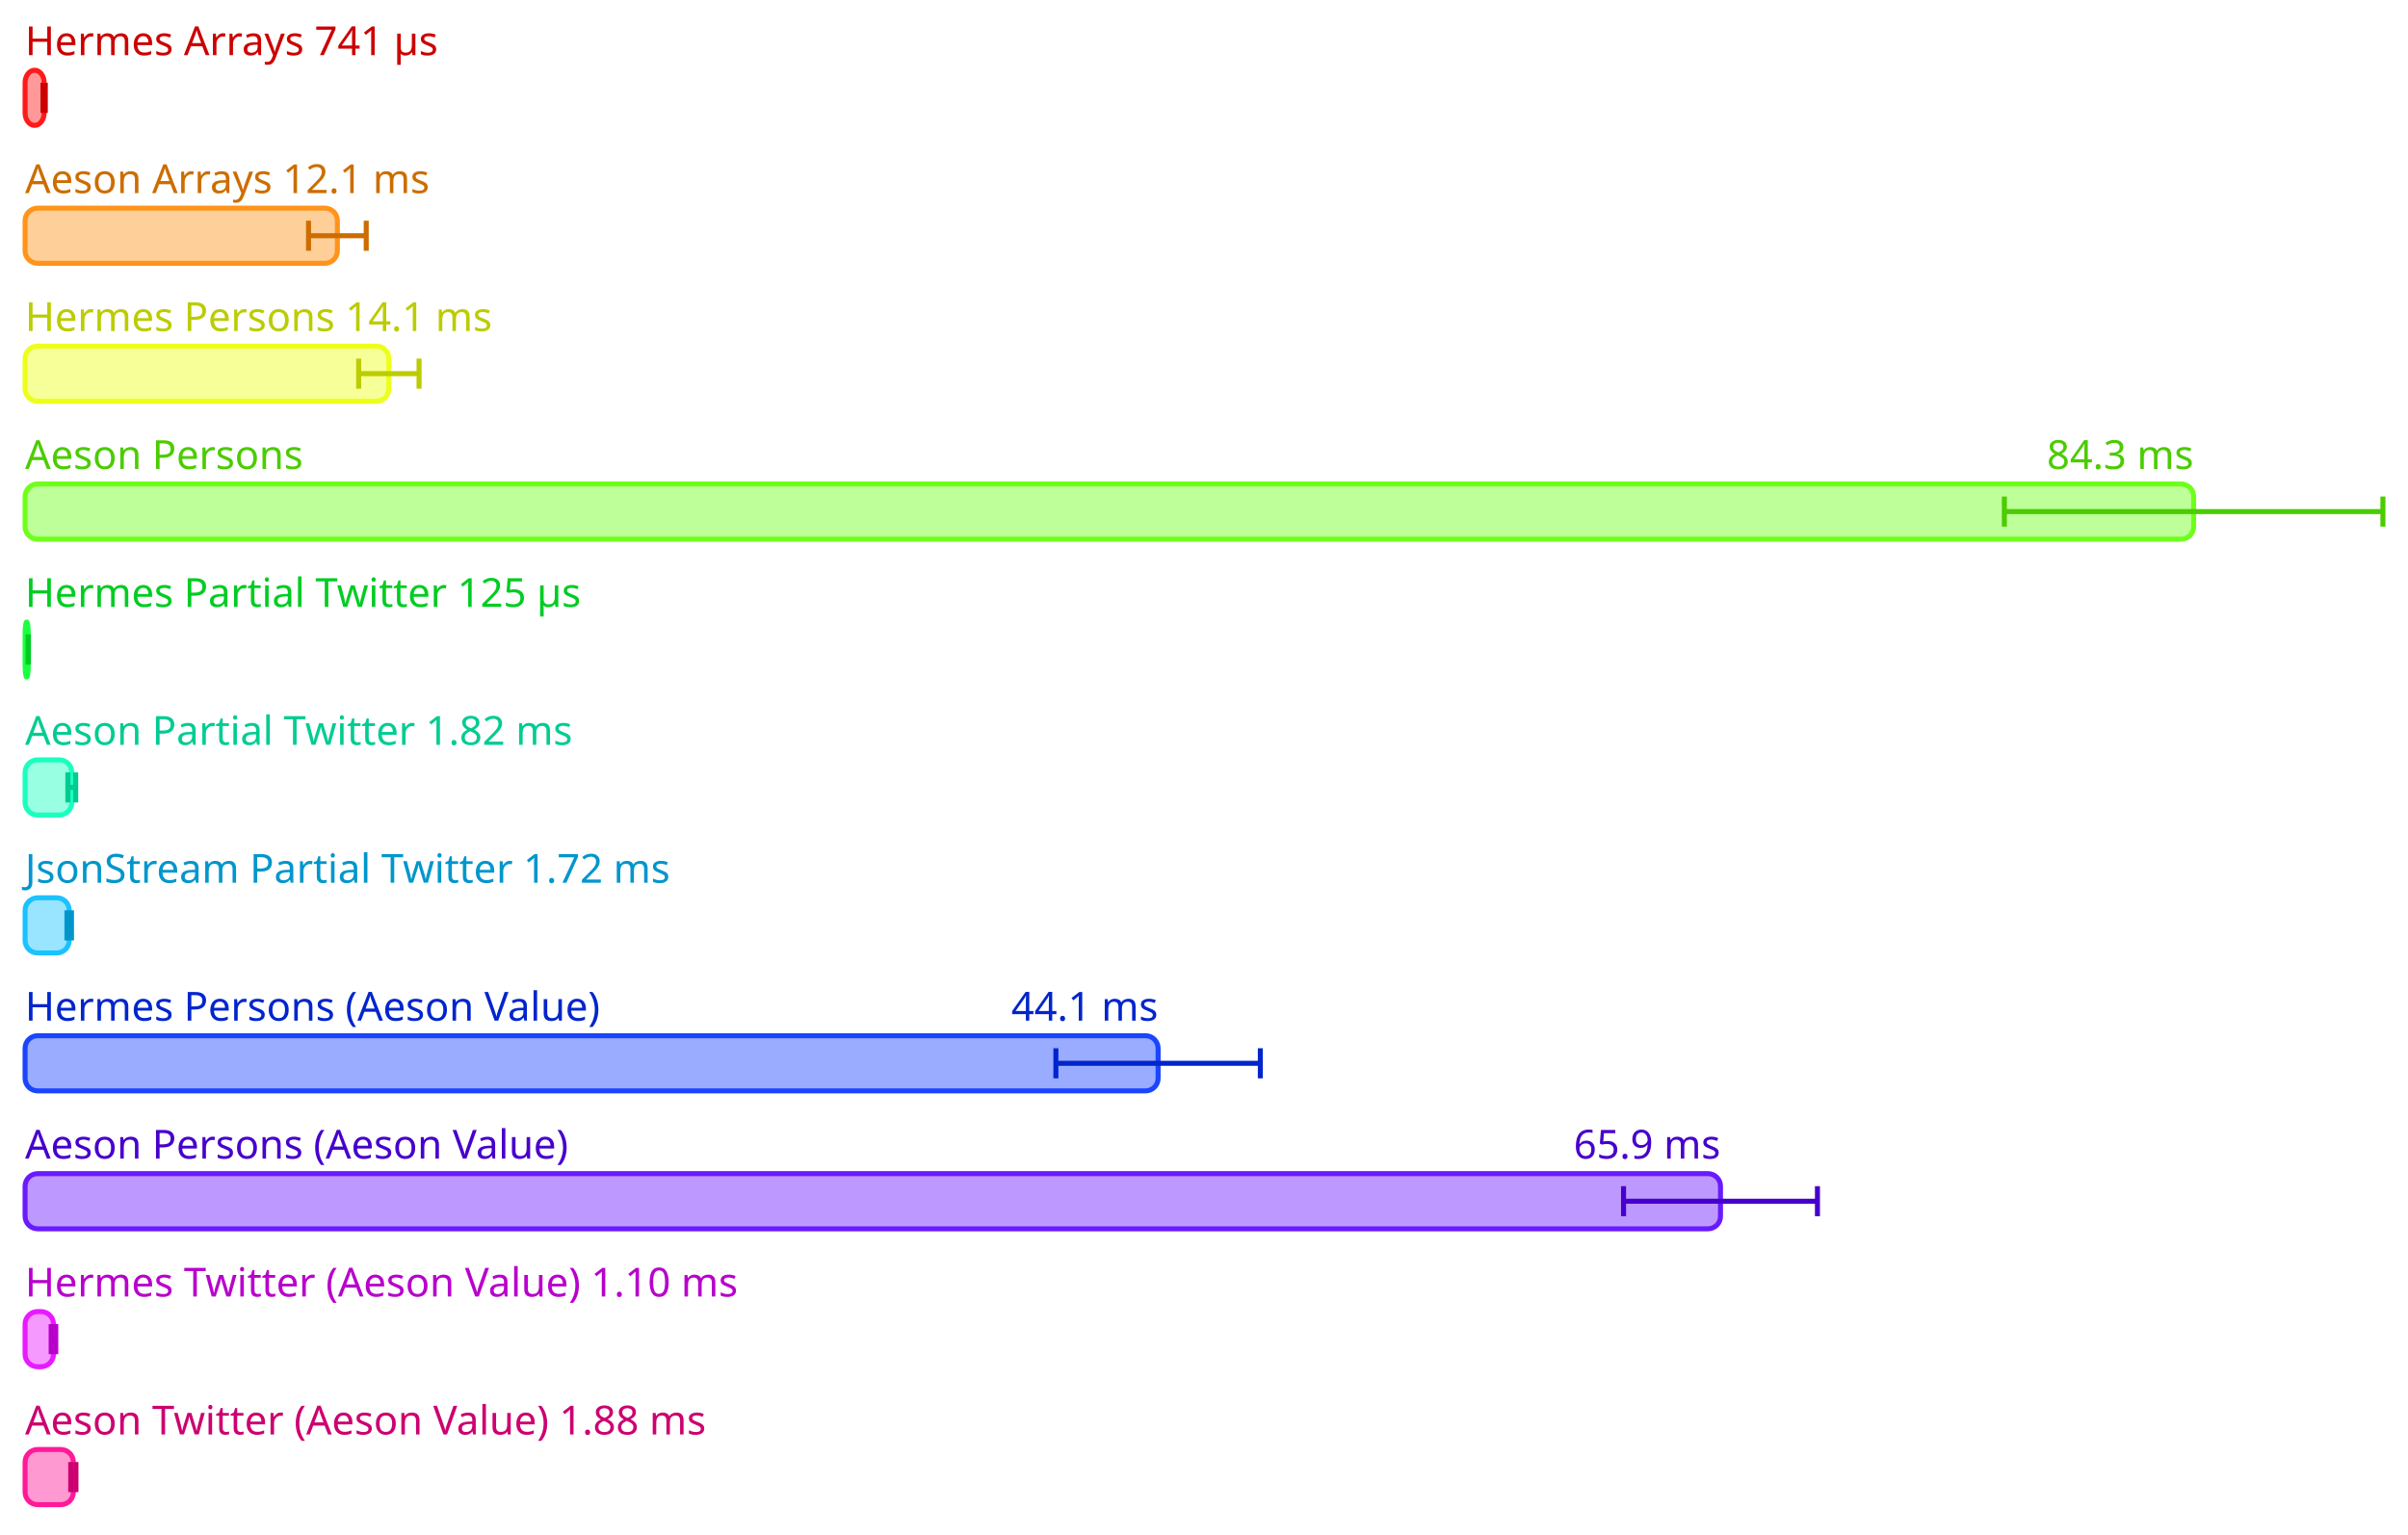
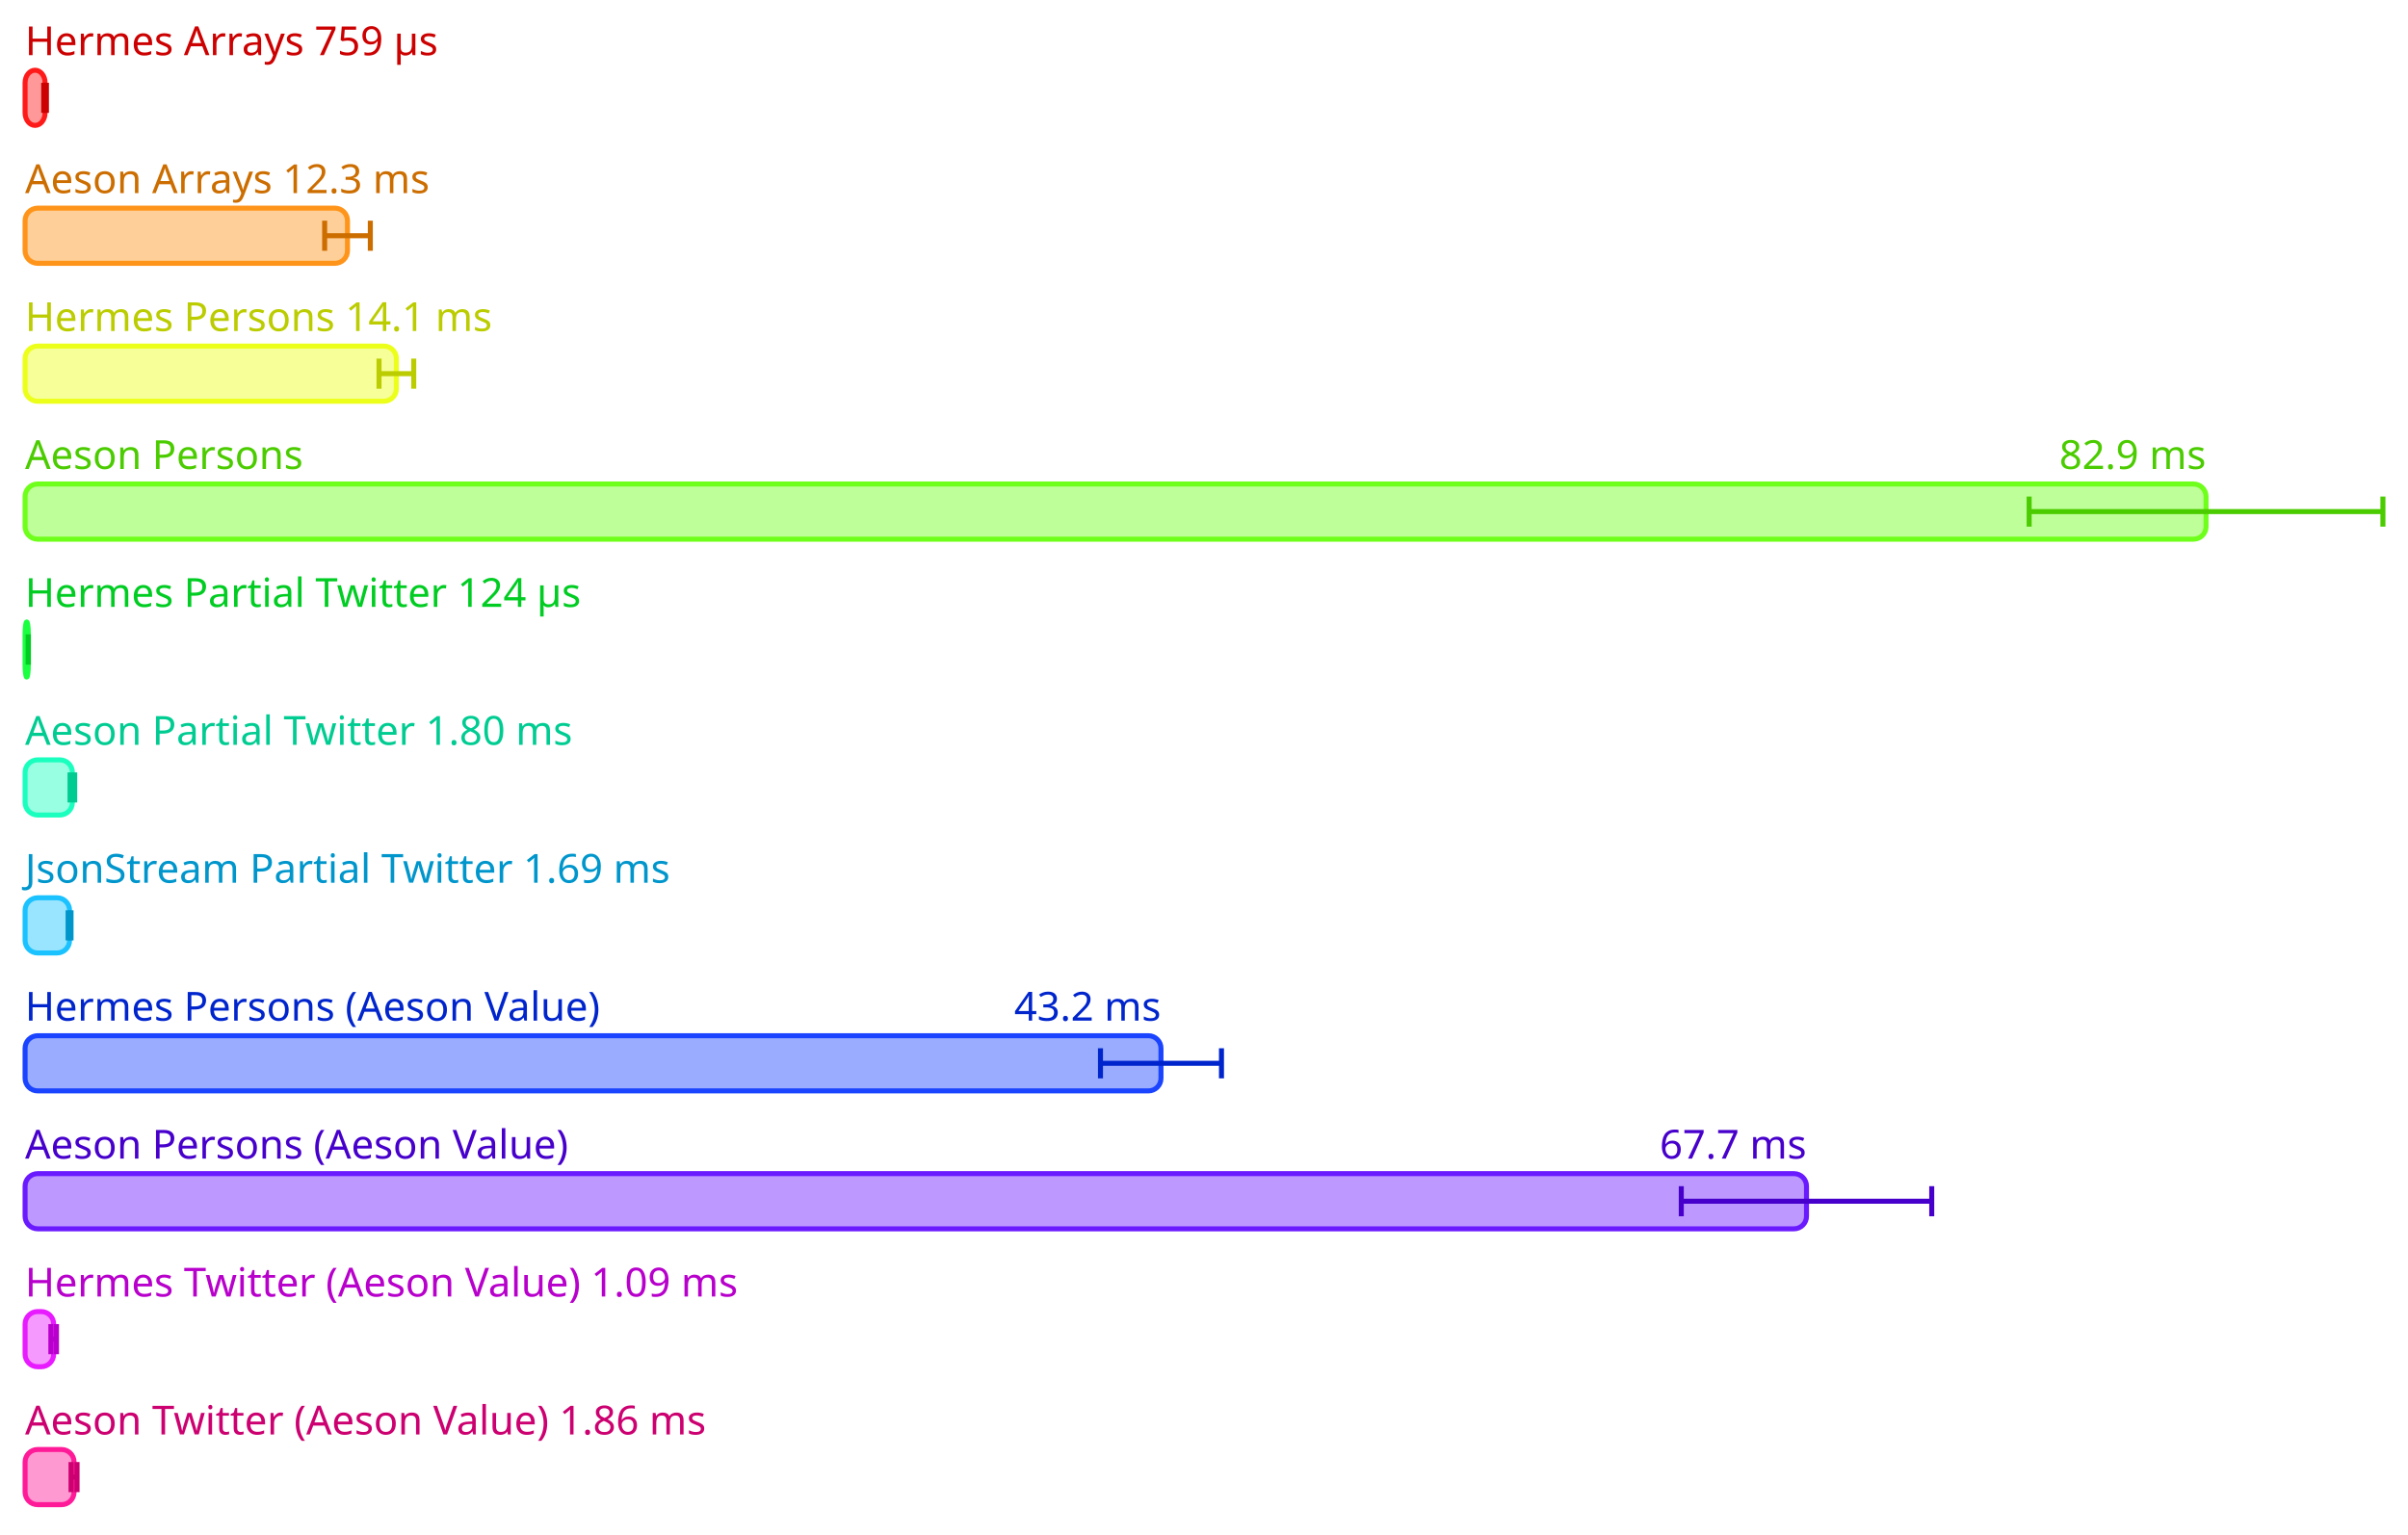
<svg xmlns="http://www.w3.org/2000/svg" height="612" width="960.0" font-size="16" font-family="sans-serif" stroke-width="2">
  <g transform="translate(10.0 0)">
-     <text fill="hsl(0, 100%, 40%)" y="22">Hermes Arrays 741  μs</text>
+     <text fill="hsl(0, 100%, 40%)" y="22">Hermes Arrays 759  μs</text>
    <g>
-       <rect y="28" rx="5" height="22" width="7.6" fill="hsl(0, 100%, 80%)" stroke="hsl(0, 100%, 55%)" />
+       <rect y="28" rx="5" height="22" width="7.962" fill="hsl(0, 100%, 80%)" stroke="hsl(0, 100%, 55%)" />
      <g stroke="hsl(0, 100%, 40%)">
-         <line x1="7.147" x2="8.053" y1="39" y2="39" />
-         <line x1="7.147" x2="7.147" y1="33" y2="45" />
-         <line x1="8.053" x2="8.053" y1="33" y2="45" />
+         <line x1="7.424" x2="8.501" y1="39" y2="39" />
+         <line x1="7.424" x2="7.424" y1="33" y2="45" />
+         <line x1="8.501" x2="8.501" y1="33" y2="45" />
      </g>
    </g>
-     <text fill="hsl(32, 100%, 40%)" y="77">Aeson Arrays 12.1 ms</text>
+     <text fill="hsl(32, 100%, 40%)" y="77">Aeson Arrays 12.3 ms</text>
    <g>
-       <rect y="83" rx="5" height="22" width="124.504" fill="hsl(32, 100%, 80%)" stroke="hsl(32, 100%, 55%)" />
+       <rect y="83" rx="5" height="22" width="128.532" fill="hsl(32, 100%, 80%)" stroke="hsl(32, 100%, 55%)" />
      <g stroke="hsl(32, 100%, 40%)">
-         <line x1="113.003" x2="136.004" y1="94" y2="94" />
-         <line x1="113.003" x2="113.003" y1="88" y2="100" />
-         <line x1="136.004" x2="136.004" y1="88" y2="100" />
+         <line x1="119.429" x2="137.636" y1="94" y2="94" />
+         <line x1="119.429" x2="119.429" y1="88" y2="100" />
+         <line x1="137.636" x2="137.636" y1="88" y2="100" />
      </g>
    </g>
    <text fill="hsl(65, 100%, 40%)" y="132">Hermes Persons 14.1 ms</text>
    <g>
-       <rect y="138" rx="5" height="22" width="145.033" fill="hsl(65, 100%, 80%)" stroke="hsl(65, 100%, 55%)" />
+       <rect y="138" rx="5" height="22" width="148.023" fill="hsl(65, 100%, 80%)" stroke="hsl(65, 100%, 55%)" />
      <g stroke="hsl(65, 100%, 40%)">
-         <line x1="132.997" x2="157.068" y1="149" y2="149" />
-         <line x1="132.997" x2="132.997" y1="143" y2="155" />
-         <line x1="157.068" x2="157.068" y1="143" y2="155" />
+         <line x1="141.103" x2="154.943" y1="149" y2="149" />
+         <line x1="141.103" x2="141.103" y1="143" y2="155" />
+         <line x1="154.943" x2="154.943" y1="143" y2="155" />
      </g>
    </g>
    <g fill="hsl(98, 100%, 40%)">
      <text y="187">Aeson Persons</text>
-       <text y="187" x="864.54" text-anchor="end">84.3 ms</text>
+       <text y="187" x="869.484" text-anchor="end">82.9 ms</text>
    </g>
    <g>
-       <rect y="193" rx="5" height="22" width="864.54" fill="hsl(98, 100%, 80%)" stroke="hsl(98, 100%, 55%)" />
+       <rect y="193" rx="5" height="22" width="869.484" fill="hsl(98, 100%, 80%)" stroke="hsl(98, 100%, 55%)" />
      <g stroke="hsl(98, 100%, 40%)">
-         <line x1="789.08" x2="940.0" y1="204" y2="204" />
-         <line x1="789.08" x2="789.08" y1="198" y2="210" />
+         <line x1="798.967" x2="940.0" y1="204" y2="204" />
+         <line x1="798.967" x2="798.967" y1="198" y2="210" />
        <line x1="940.0" x2="940.0" y1="198" y2="210" />
      </g>
    </g>
-     <text fill="hsl(130, 100%, 40%)" y="242">Hermes Partial Twitter 125  μs</text>
+     <text fill="hsl(130, 100%, 40%)" y="242">Hermes Partial Twitter 124  μs</text>
    <g>
-       <rect y="248" rx="5" height="22" width="1.279" fill="hsl(130, 100%, 80%)" stroke="hsl(130, 100%, 55%)" />
+       <rect y="248" rx="5" height="22" width="1.295" fill="hsl(130, 100%, 80%)" stroke="hsl(130, 100%, 55%)" />
      <g stroke="hsl(130, 100%, 40%)">
-         <line x1="1.211" x2="1.346" y1="259" y2="259" />
-         <line x1="1.211" x2="1.211" y1="253" y2="265" />
-         <line x1="1.346" x2="1.346" y1="253" y2="265" />
+         <line x1="1.261" x2="1.329" y1="259" y2="259" />
+         <line x1="1.261" x2="1.261" y1="253" y2="265" />
+         <line x1="1.329" x2="1.329" y1="253" y2="265" />
      </g>
    </g>
-     <text fill="hsl(163, 100%, 40%)" y="297">Aeson Partial Twitter 1.82 ms</text>
+     <text fill="hsl(163, 100%, 40%)" y="297">Aeson Partial Twitter 1.80 ms</text>
    <g>
-       <rect y="303" rx="5" height="22" width="18.612" fill="hsl(163, 100%, 80%)" stroke="hsl(163, 100%, 55%)" />
+       <rect y="303" rx="5" height="22" width="18.85" fill="hsl(163, 100%, 80%)" stroke="hsl(163, 100%, 55%)" />
      <g stroke="hsl(163, 100%, 40%)">
-         <line x1="17.048" x2="20.177" y1="314" y2="314" />
-         <line x1="17.048" x2="17.048" y1="308" y2="320" />
-         <line x1="20.177" x2="20.177" y1="308" y2="320" />
+         <line x1="17.917" x2="19.783" y1="314" y2="314" />
+         <line x1="17.917" x2="17.917" y1="308" y2="320" />
+         <line x1="19.783" x2="19.783" y1="308" y2="320" />
      </g>
    </g>
-     <text fill="hsl(196, 100%, 40%)" y="352">JsonStream Partial Twitter 1.72 ms</text>
+     <text fill="hsl(196, 100%, 40%)" y="352">JsonStream Partial Twitter 1.69 ms</text>
    <g>
-       <rect y="358" rx="5" height="22" width="17.598" fill="hsl(196, 100%, 80%)" stroke="hsl(196, 100%, 55%)" />
+       <rect y="358" rx="5" height="22" width="17.733" fill="hsl(196, 100%, 80%)" stroke="hsl(196, 100%, 55%)" />
      <g stroke="hsl(196, 100%, 40%)">
-         <line x1="16.696" x2="18.501" y1="369" y2="369" />
-         <line x1="16.696" x2="16.696" y1="363" y2="375" />
-         <line x1="18.501" x2="18.501" y1="363" y2="375" />
+         <line x1="17.147" x2="18.319" y1="369" y2="369" />
+         <line x1="17.147" x2="17.147" y1="363" y2="375" />
+         <line x1="18.319" x2="18.319" y1="363" y2="375" />
      </g>
    </g>
    <g fill="hsl(229, 100%, 40%)">
      <text y="407">Hermes Persons (Aeson Value)</text>
-       <text y="407" x="451.701" text-anchor="end">44.1 ms</text>
+       <text y="407" x="452.847" text-anchor="end">43.2 ms</text>
    </g>
    <g>
-       <rect y="413" rx="5" height="22" width="451.701" fill="hsl(229, 100%, 80%)" stroke="hsl(229, 100%, 55%)" />
+       <rect y="413" rx="5" height="22" width="452.847" fill="hsl(229, 100%, 80%)" stroke="hsl(229, 100%, 55%)" />
      <g stroke="hsl(229, 100%, 40%)">
-         <line x1="410.946" x2="492.457" y1="424" y2="424" />
-         <line x1="410.946" x2="410.946" y1="418" y2="430" />
-         <line x1="492.457" x2="492.457" y1="418" y2="430" />
+         <line x1="428.729" x2="476.966" y1="424" y2="424" />
+         <line x1="428.729" x2="428.729" y1="418" y2="430" />
+         <line x1="476.966" x2="476.966" y1="418" y2="430" />
      </g>
    </g>
    <g fill="hsl(261, 100%, 40%)">
      <text y="462">Aeson Persons (Aeson Value)</text>
-       <text y="462" x="675.911" text-anchor="end">65.9 ms</text>
+       <text y="462" x="710.201" text-anchor="end">67.7 ms</text>
    </g>
    <g>
-       <rect y="468" rx="5" height="22" width="675.911" fill="hsl(261, 100%, 80%)" stroke="hsl(261, 100%, 55%)" />
+       <rect y="468" rx="5" height="22" width="710.201" fill="hsl(261, 100%, 80%)" stroke="hsl(261, 100%, 55%)" />
      <g stroke="hsl(261, 100%, 40%)">
-         <line x1="637.261" x2="714.561" y1="479" y2="479" />
-         <line x1="637.261" x2="637.261" y1="473" y2="485" />
-         <line x1="714.561" x2="714.561" y1="473" y2="485" />
+         <line x1="660.277" x2="760.125" y1="479" y2="479" />
+         <line x1="660.277" x2="660.277" y1="473" y2="485" />
+         <line x1="760.125" x2="760.125" y1="473" y2="485" />
      </g>
    </g>
-     <text fill="hsl(294, 100%, 40%)" y="517">Hermes Twitter (Aeson Value) 1.10 ms</text>
+     <text fill="hsl(294, 100%, 40%)" y="517">Hermes Twitter (Aeson Value) 1.09 ms</text>
    <g>
-       <rect y="523" rx="5" height="22" width="11.316" fill="hsl(294, 100%, 80%)" stroke="hsl(294, 100%, 55%)" />
+       <rect y="523" rx="5" height="22" width="11.394" fill="hsl(294, 100%, 80%)" stroke="hsl(294, 100%, 55%)" />
      <g stroke="hsl(294, 100%, 40%)">
-         <line x1="10.397" x2="12.235" y1="534" y2="534" />
-         <line x1="10.397" x2="10.397" y1="528" y2="540" />
-         <line x1="12.235" x2="12.235" y1="528" y2="540" />
+         <line x1="10.279" x2="12.509" y1="534" y2="534" />
+         <line x1="10.279" x2="10.279" y1="528" y2="540" />
+         <line x1="12.509" x2="12.509" y1="528" y2="540" />
      </g>
    </g>
-     <text fill="hsl(327, 100%, 40%)" y="572">Aeson Twitter (Aeson Value) 1.88 ms</text>
+     <text fill="hsl(327, 100%, 40%)" y="572">Aeson Twitter (Aeson Value) 1.86 ms</text>
    <g>
-       <rect y="578" rx="5" height="22" width="19.239" fill="hsl(327, 100%, 80%)" stroke="hsl(327, 100%, 55%)" />
+       <rect y="578" rx="5" height="22" width="19.521" fill="hsl(327, 100%, 80%)" stroke="hsl(327, 100%, 55%)" />
      <g stroke="hsl(327, 100%, 40%)">
-         <line x1="18.198" x2="20.28" y1="589" y2="589" />
-         <line x1="18.198" x2="18.198" y1="583" y2="595" />
-         <line x1="20.28" x2="20.28" y1="583" y2="595" />
+         <line x1="18.327" x2="20.715" y1="589" y2="589" />
+         <line x1="18.327" x2="18.327" y1="583" y2="595" />
+         <line x1="20.715" x2="20.715" y1="583" y2="595" />
      </g>
    </g>
  </g>
</svg>
